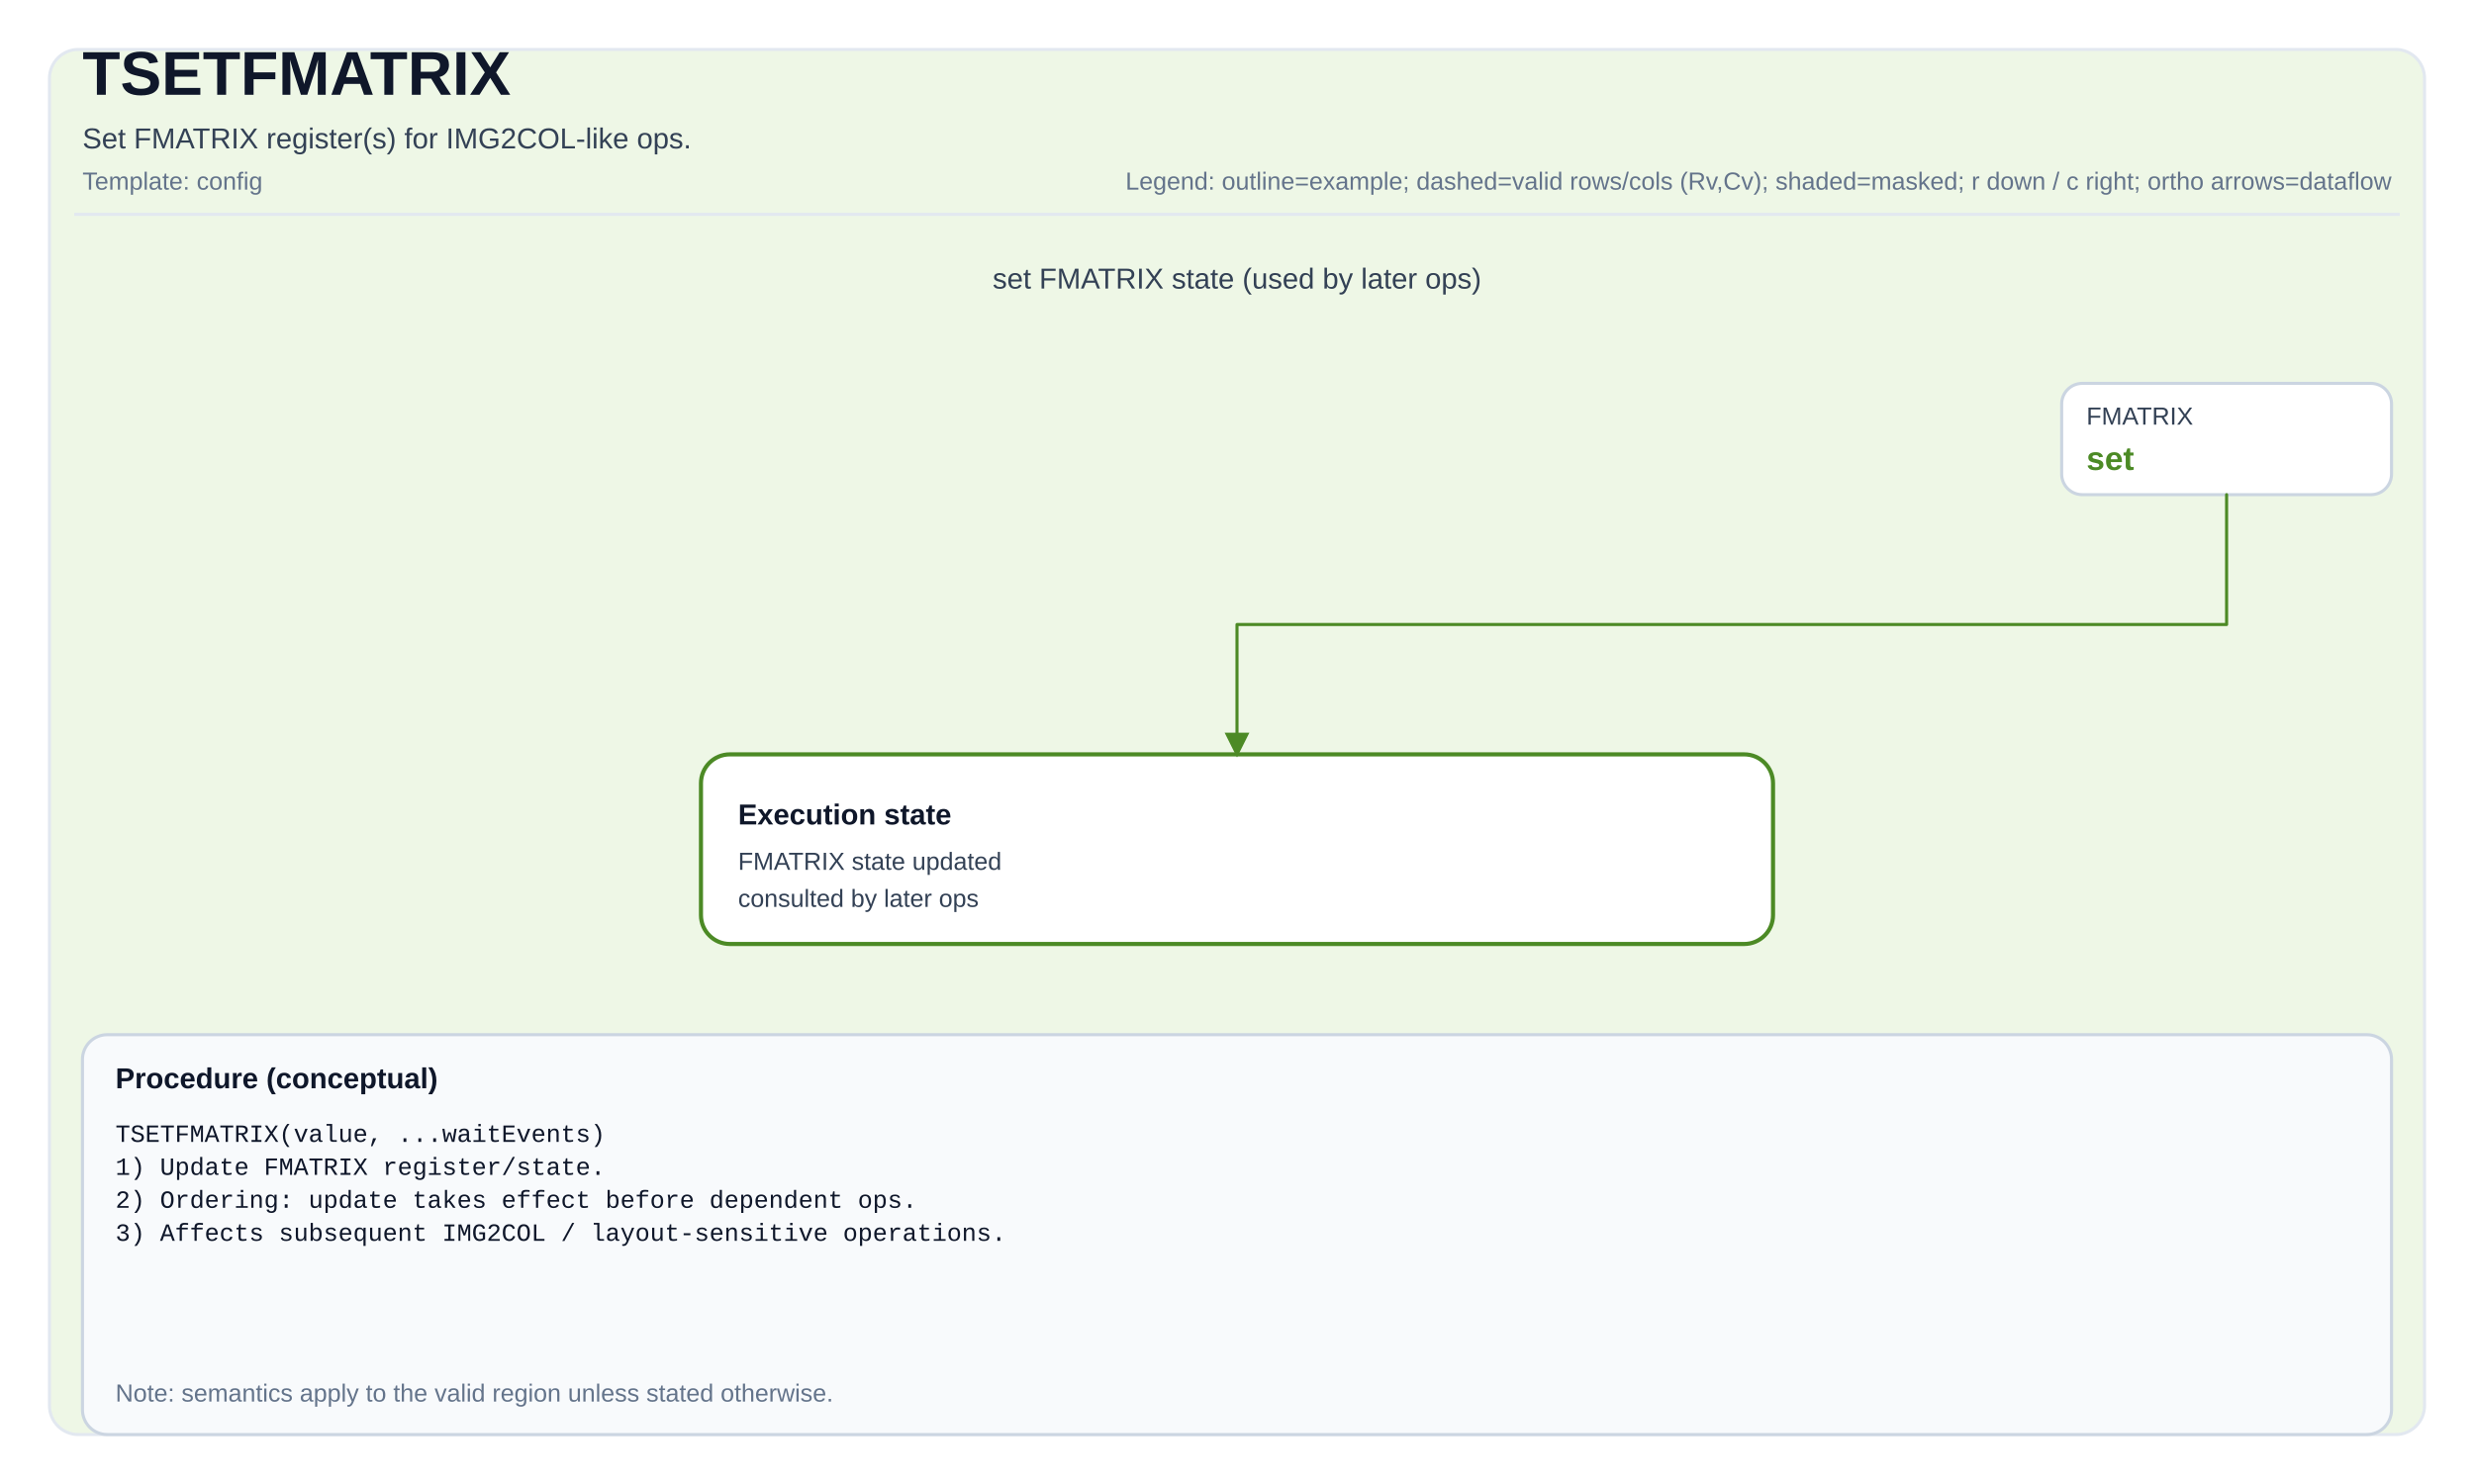
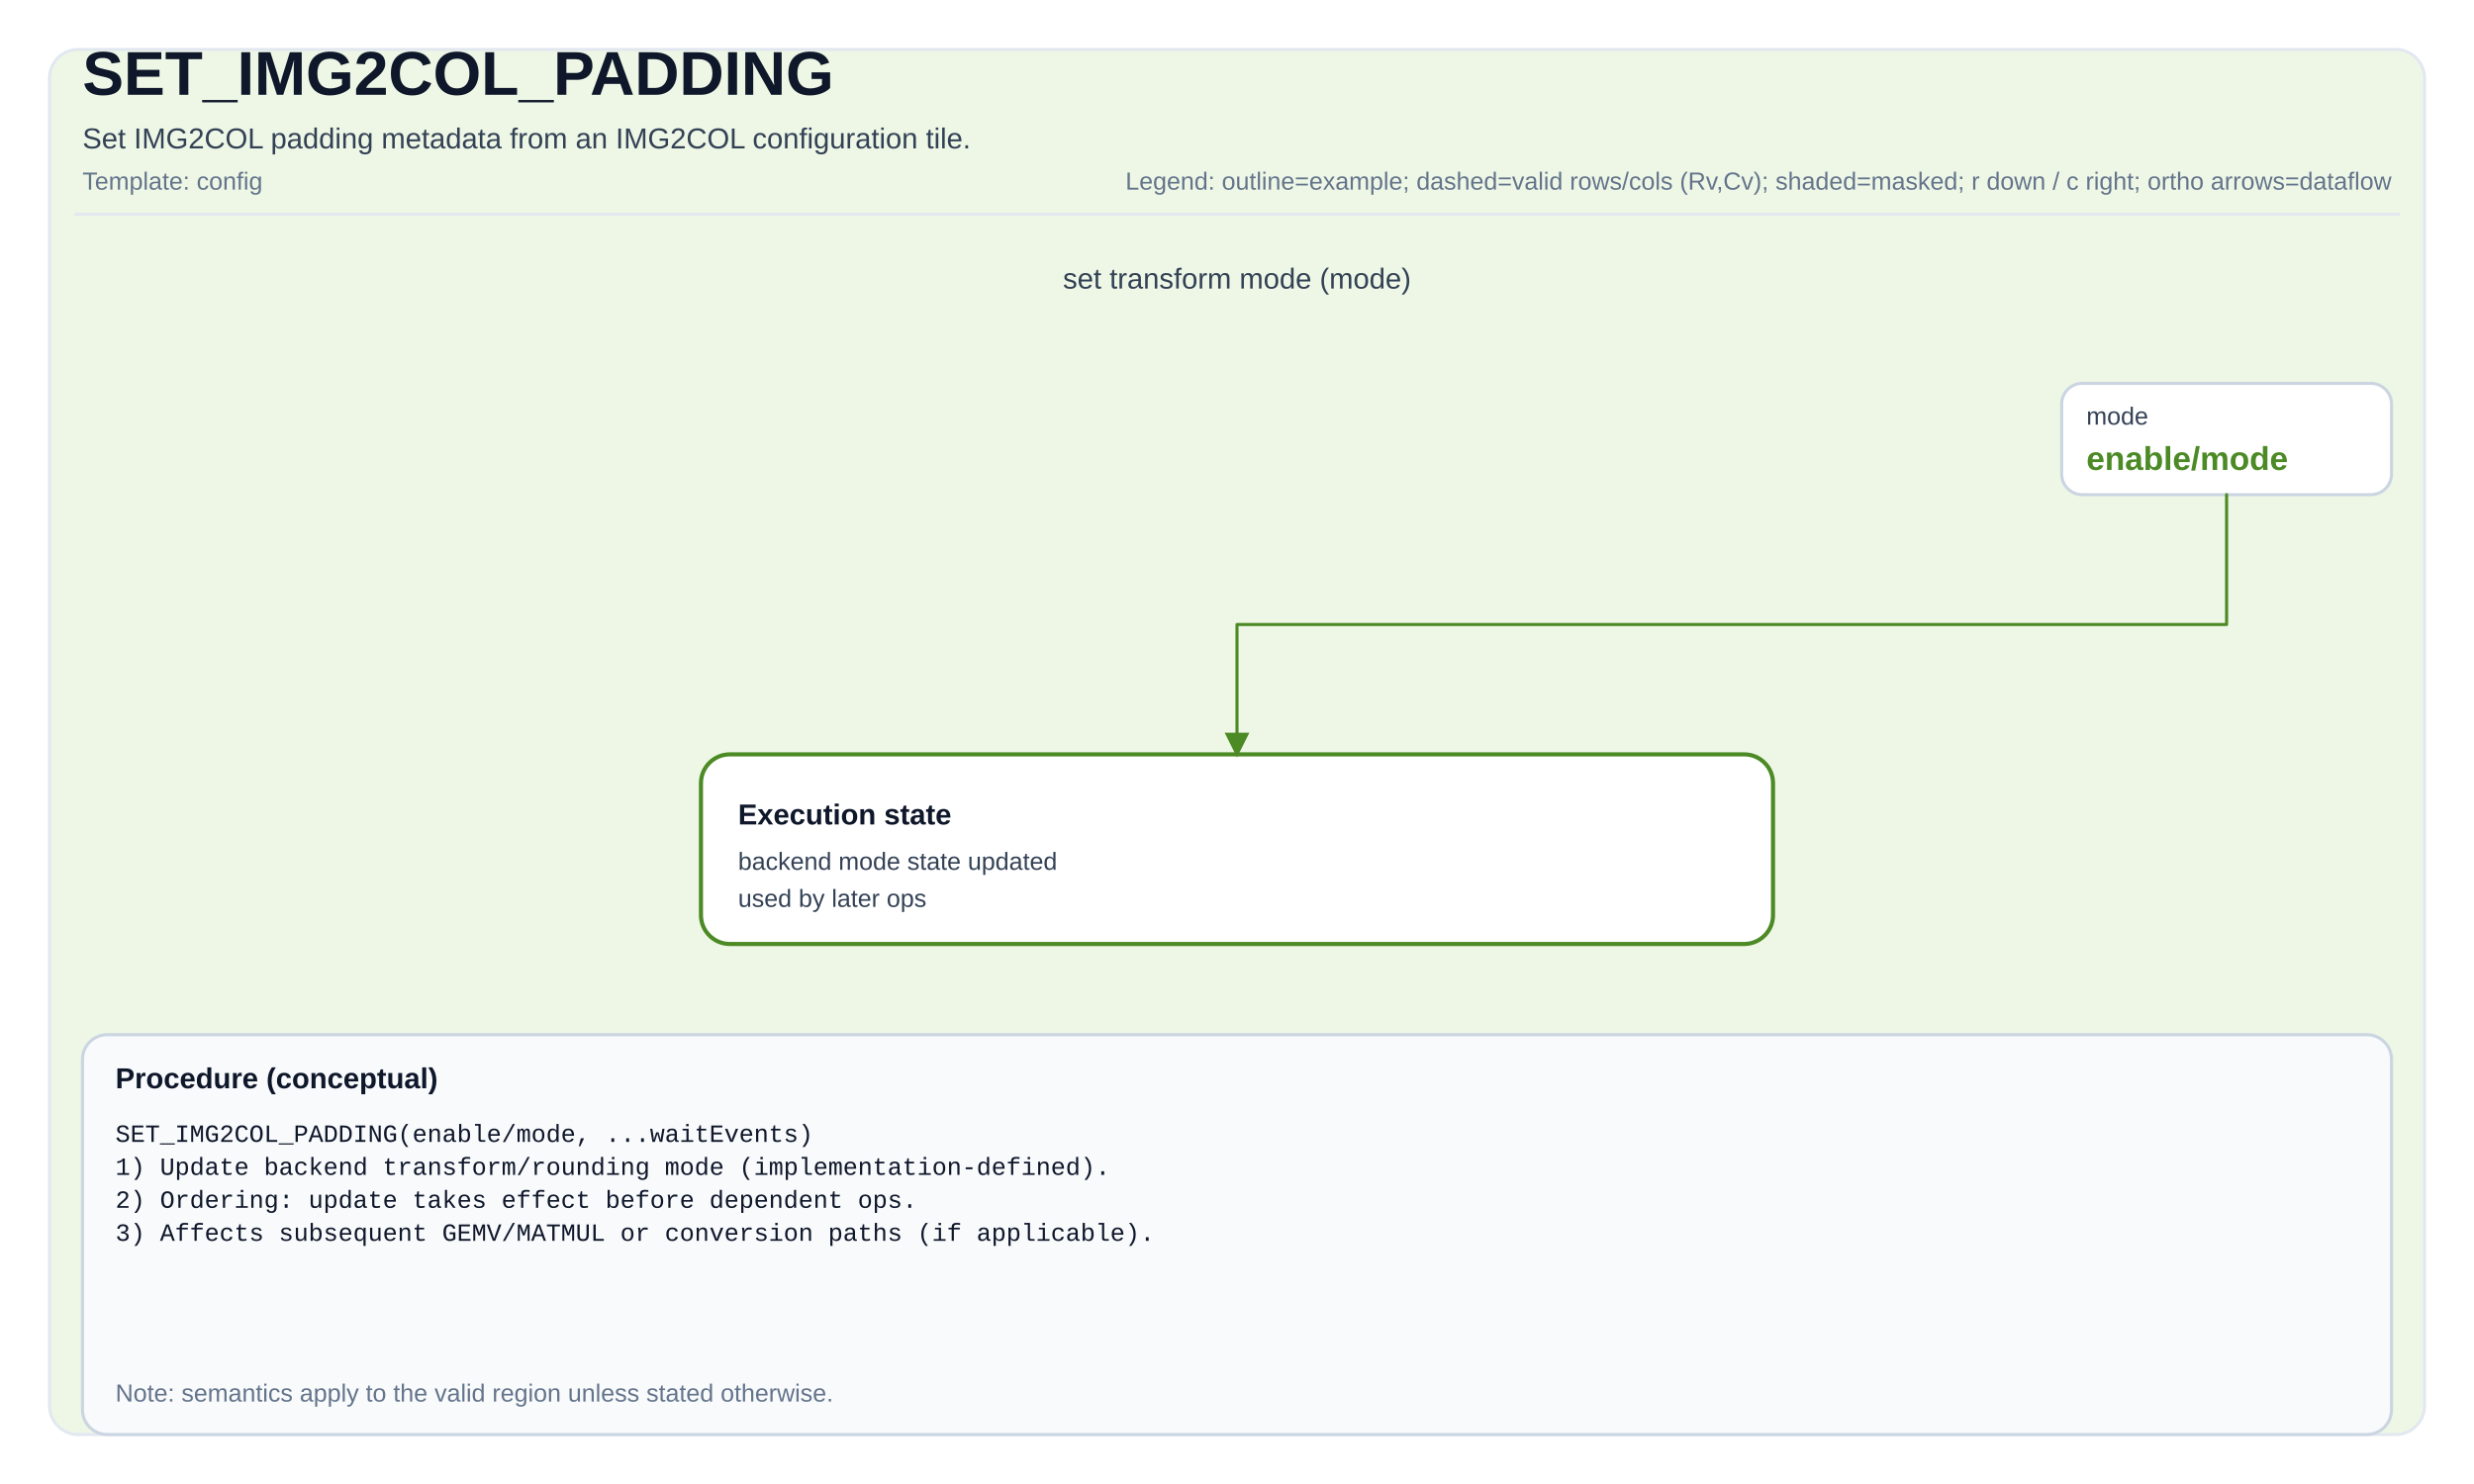
- <svg xmlns="http://www.w3.org/2000/svg" width="1200" height="720" viewBox="0 0 1200 720" role="img" aria-label="TSETFMATRIX tile operation diagram">
+ <svg xmlns="http://www.w3.org/2000/svg" width="1200" height="720" viewBox="0 0 1200 720" role="img" aria-label="SET_IMG2COL_PADDING tile operation diagram">
  <defs>
    <marker id="arrow" markerWidth="8" markerHeight="8" refX="7" refY="4" orient="auto">
      <path d="M0,0 L0,8 L8,4 z" fill="#4C8A25" />
    </marker>
    <marker id="axisArrow" markerWidth="8" markerHeight="8" refX="7" refY="4" orient="auto">
      <path d="M0,0 L0,8 L8,4 z" fill="#64748b" />
    </marker>
  </defs>
  <style>
svg { font-family: Arial, Helvetica, sans-serif; }
.title { font-size: 30px; font-weight: 700; fill: #0f172a; }
.subtitle { font-size: 14px; fill: #334155; }
.meta { font-size: 12px; fill: #64748b; }
.frame { fill: white; }
.panel { fill: #EEF7E6; stroke: #e2e8f0; stroke-width: 1.5; rx: 14; }
.tileLabel { font-size: 14px; font-weight: 700; fill: #0f172a; }
.tileBorder { fill: none; stroke: #475569; stroke-width: 1.5; }
.cell { fill: #ffffff; stroke: #94a3b8; stroke-width: 1; }
.cellMasked { fill: #e2e8f0; }
.cellHL { stroke-width: 2; }
.cellText { font-family: ui-monospace, SFMono-Regular, Menlo, Monaco, Consolas, 'Liberation Mono', 'Courier New', monospace; font-size: 10px; fill: #0f172a; }
.arrow { stroke-width: 1.5; fill: none; stroke-linejoin: round; stroke-linecap: round; }
.axisLine { stroke: #64748b; stroke-width: 1.5; fill: none; }
.axisText { font-size: 10px; fill: #64748b; font-weight: 700; }
.opCircle { fill: #ffffff; stroke-width: 2; }
.opRect { fill: #ffffff; stroke-width: 2; }
.opText { font-size: 10px; font-weight: 800; fill: #0f172a; }
.procBox { fill: #f8fafc; stroke: #cbd5e1; stroke-width: 1.5; rx: 12; }
.procTitle { font-size: 14px; font-weight: 700; fill: #0f172a; }
.procText { font-family: ui-monospace, SFMono-Regular, Menlo, Monaco, Consolas, 'Liberation Mono', 'Courier New', monospace; font-size: 12px; fill: #0f172a; }
.smallLabel { font-size: 12px; fill: #334155; }
.scalarBox { fill: #ffffff; stroke: #cbd5e1; stroke-width: 1.5; }
.scalarValue { font-size: 16px; font-weight: 700; }
.validBox { fill: none; stroke-width: 2; stroke-dasharray: 6 4; }
</style>
  <rect x="0" y="0" width="1200" height="720" class="frame" />
  <rect x="24" y="24" width="1152" height="672" class="panel" />
-   <text x="40" y="46" class="title">TSETFMATRIX</text>
-   <text x="40" y="72" class="subtitle">Set FMATRIX register(s) for IMG2COL-like ops.</text>
+   <text x="40" y="46" class="title">SET_IMG2COL_PADDING</text>
+   <text x="40" y="72" class="subtitle">Set IMG2COL padding metadata from an IMG2COL configuration tile.</text>
  <text x="40" y="92" class="meta">Template: config</text>
  <text x="1160" y="92" class="meta" text-anchor="end">Legend: outline=example; dashed=valid rows/cols (Rv,Cv); shaded=masked; r down / c right; ortho arrows=dataflow</text>
  <line x1="36" y1="104" x2="1164" y2="104" stroke="#e2e8f0" stroke-width="1.5" />
-   <text x="600" y="140" class="subtitle" text-anchor="middle" fill="#4C8A25">set FMATRIX state (used by later ops)</text>
+   <text x="600" y="140" class="subtitle" text-anchor="middle" fill="#4C8A25">set transform mode (mode)</text>
  <rect x="1000" y="186" width="160" height="54" rx="10" class="scalarBox" />
-   <text x="1012" y="206" class="smallLabel">FMATRIX</text>
-   <text x="1012" y="228" class="scalarValue" fill="#4C8A25">set</text>
+   <text x="1012" y="206" class="smallLabel">mode</text>
+   <text x="1012" y="228" class="scalarValue" fill="#4C8A25">enable/mode</text>
  <rect x="340" y="366" width="520" height="92" rx="14" fill="#ffffff" stroke="#4C8A25" stroke-width="2" />
  <text x="358" y="400" class="tileLabel">Execution state</text>
  <text x="358" y="422" class="smallLabel" xml:space="preserve">
-     <tspan x="358" dy="0">FMATRIX state updated</tspan>
-     <tspan x="358" dy="18">consulted by later ops</tspan>
+     <tspan x="358" dy="0">backend mode state updated</tspan>
+     <tspan x="358" dy="18">used by later ops</tspan>
  </text>
  <path d="M 1080 240 L 1080 303 L 600 303 L 600 366" class="arrow" stroke="#4C8A25" marker-end="url(#arrow)" />
  <rect x="40" y="502" width="1120" height="194" class="procBox" />
  <text x="56" y="528" class="procTitle">Procedure (conceptual)</text>
  <text x="56" y="554" class="procText" xml:space="preserve">
-     <tspan x="56" dy="0">TSETFMATRIX(value, ...waitEvents)</tspan>
-     <tspan x="56" dy="16">1) Update FMATRIX register/state.</tspan>
+     <tspan x="56" dy="0">SET_IMG2COL_PADDING(enable/mode, ...waitEvents)</tspan>
+     <tspan x="56" dy="16">1) Update backend transform/rounding mode (implementation-defined).</tspan>
    <tspan x="56" dy="16">2) Ordering: update takes effect before dependent ops.</tspan>
-     <tspan x="56" dy="16">3) Affects subsequent IMG2COL / layout-sensitive operations.</tspan>
+     <tspan x="56" dy="16">3) Affects subsequent GEMV/MATMUL or conversion paths (if applicable).</tspan>
  </text>
  <text x="56" y="680" class="meta">Note: semantics apply to the valid region unless stated otherwise.</text>
</svg>
